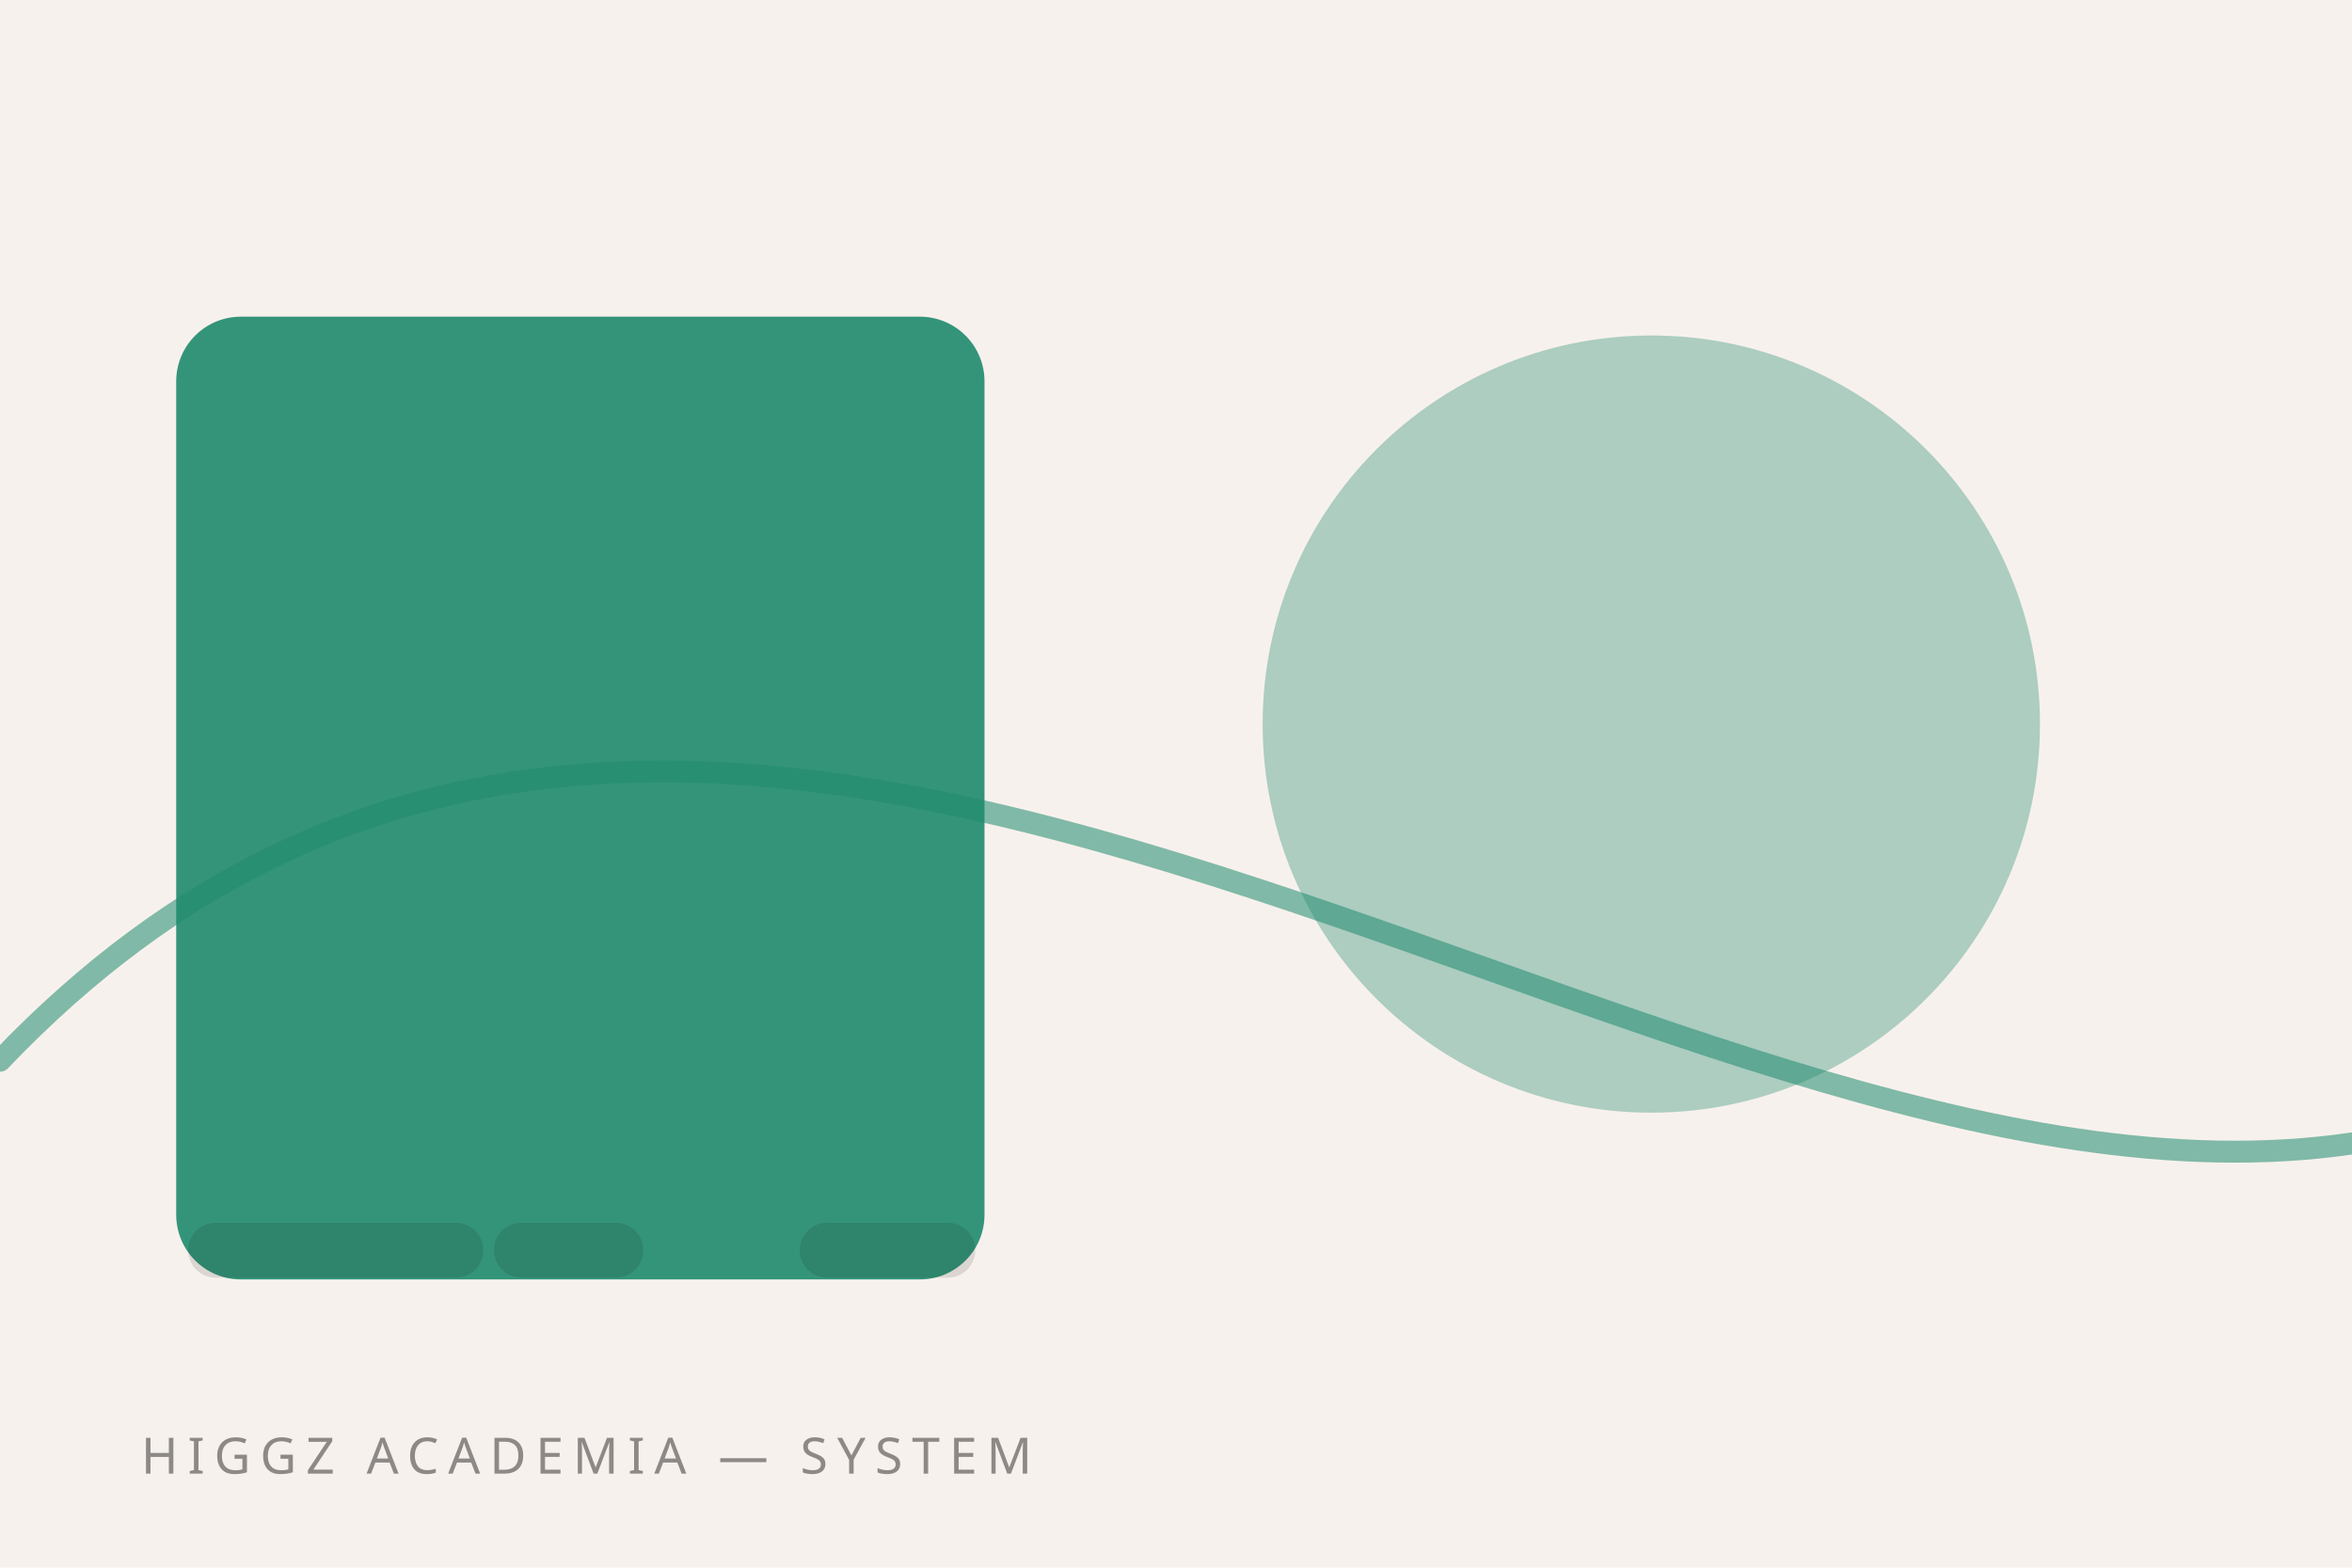
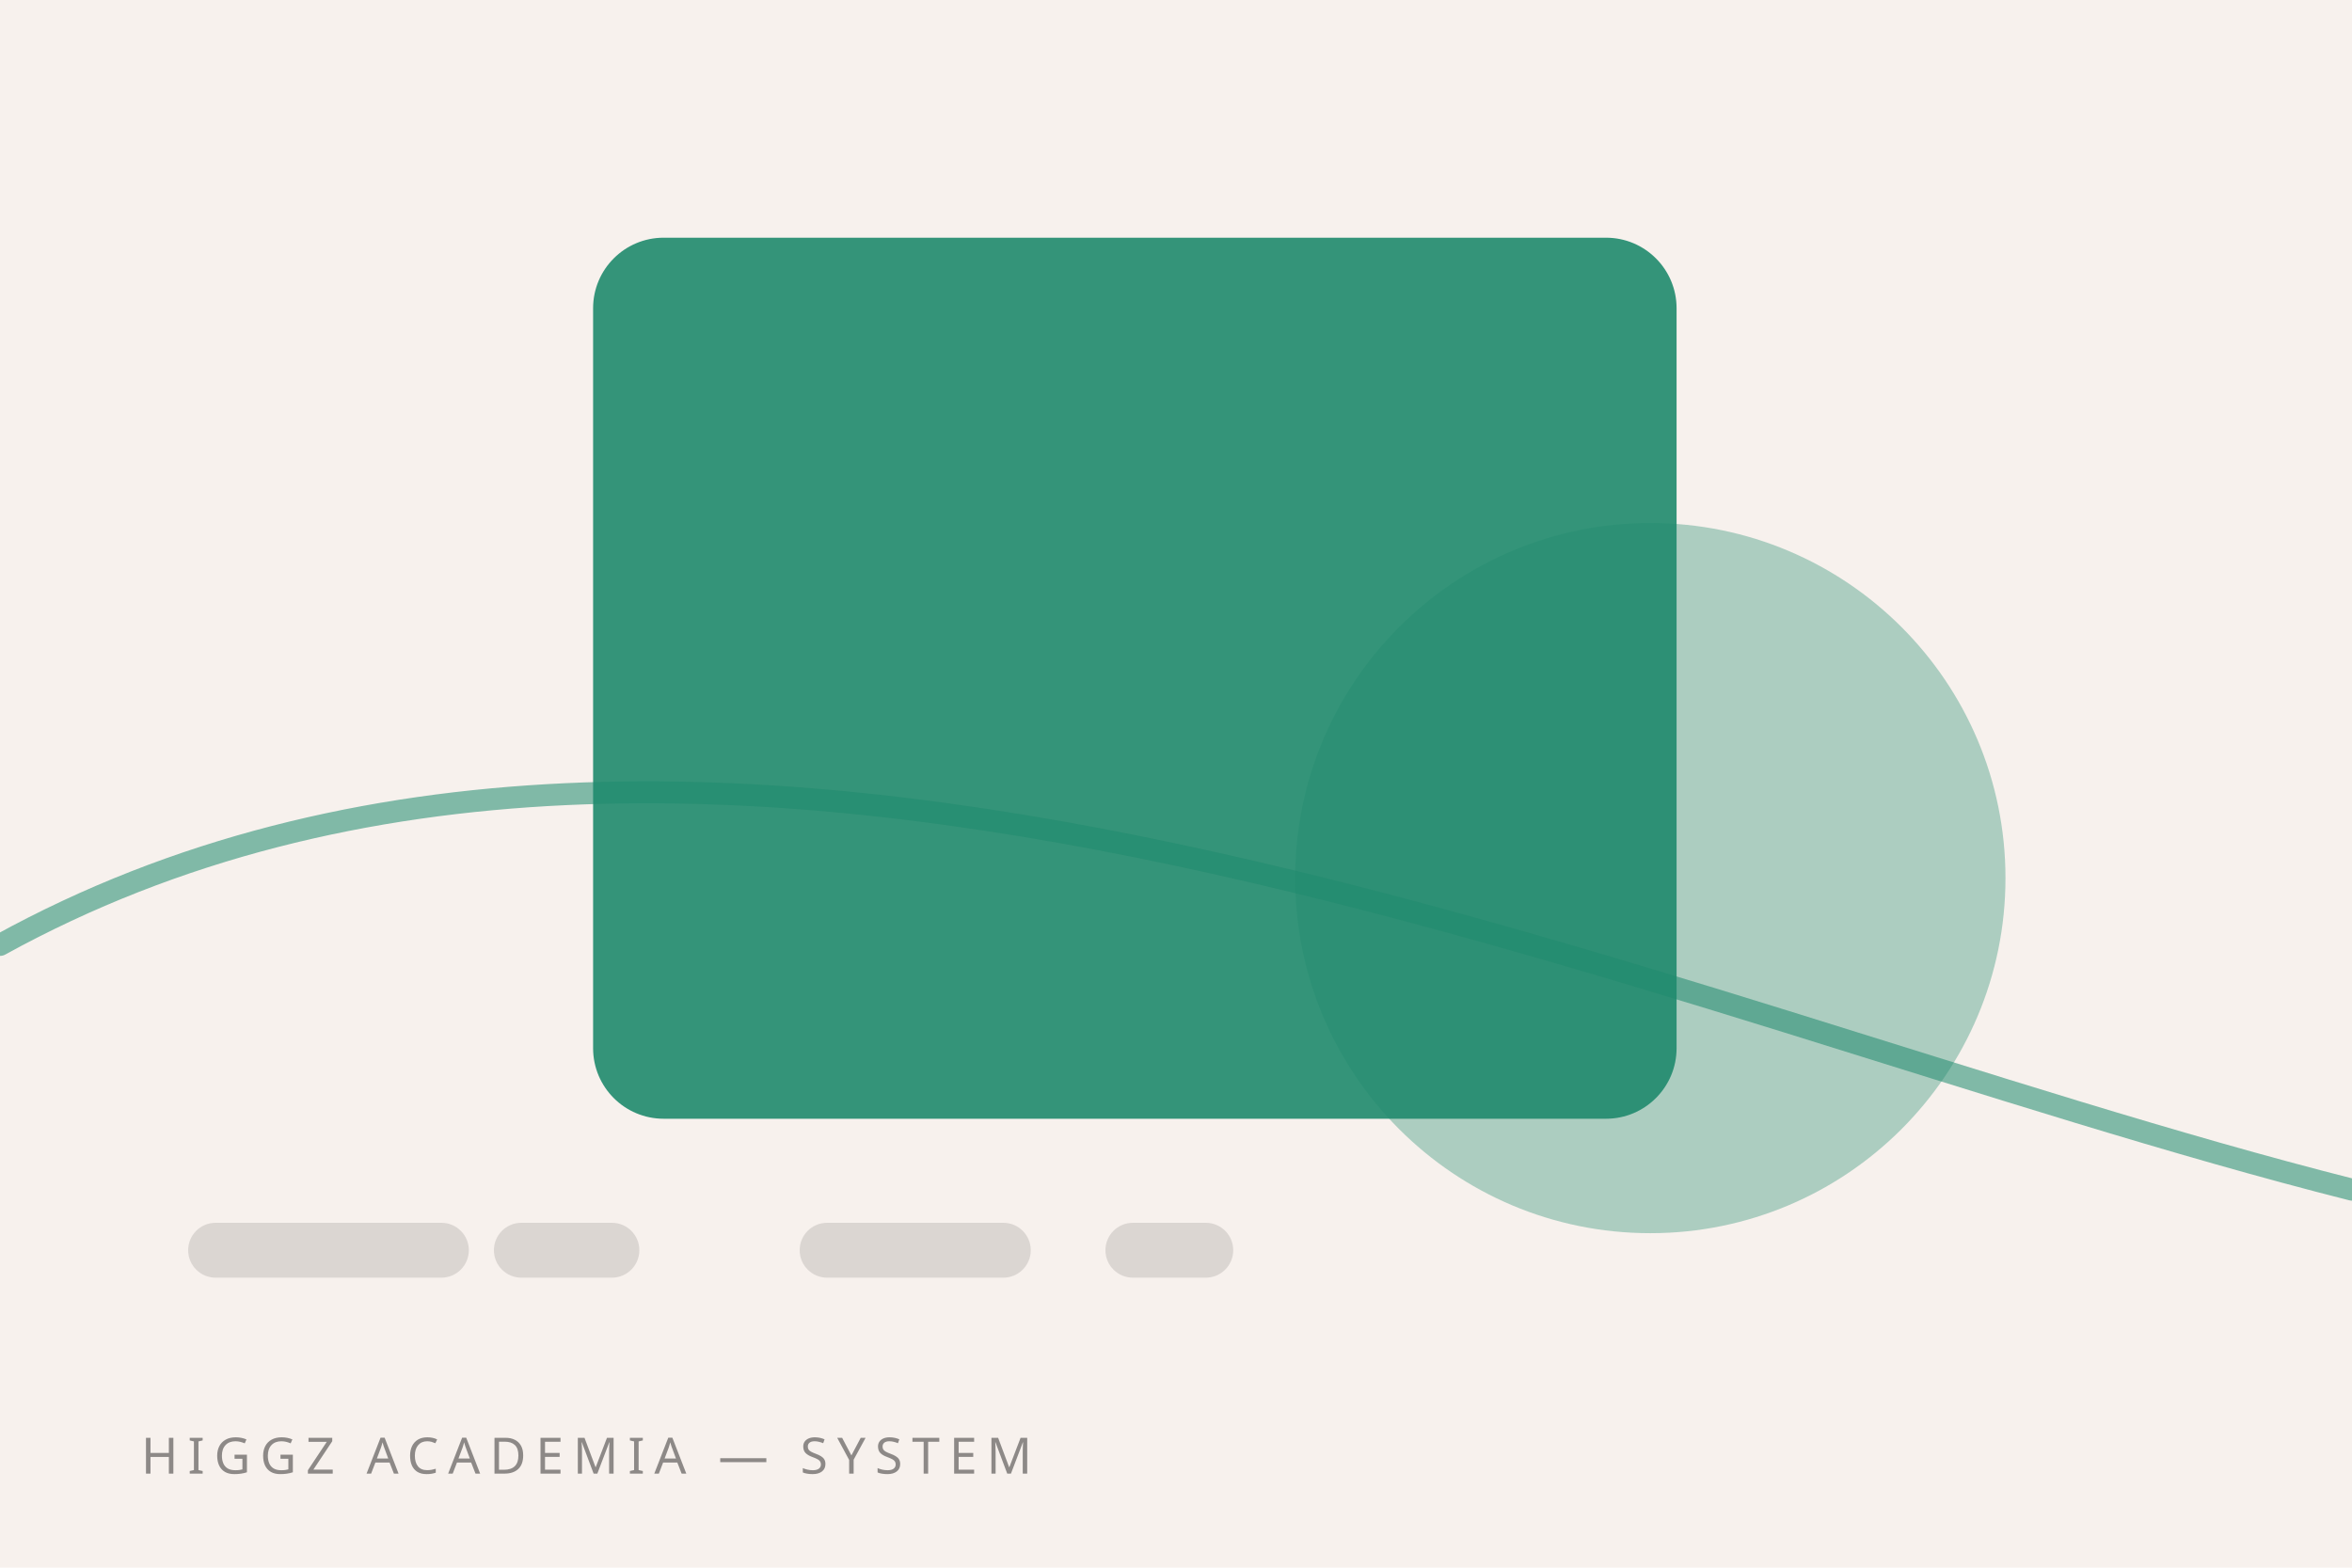
<svg xmlns="http://www.w3.org/2000/svg" viewBox="0 0 1200 800" width="1200" height="800" role="img" aria-label="HIGGZ ACADEMIA — SYSTEM">
  <rect width="1200" height="800" fill="#f7f1ed" />
-   <rect x="89.9" y="161.6" width="412.4" height="491.3" rx="33.0" fill="#1f8a6d" opacity="0.9" />
-   <circle cx="842.5" cy="369.5" r="198.3" fill="#1f8a6d" opacity="0.35" />
-   <path d="M0 541.3 C 360.0 163.4, 840.0 636.6, 1200 583.5" fill="none" stroke="#1f8a6d" stroke-width="11.2" opacity="0.55" stroke-linecap="round" />
-   <rect x="96.0" y="624.0" width="150.6" height="28.0" rx="14.0" fill="#0a0a0a" opacity="0.12" />
-   <rect x="252.0" y="624.0" width="76.2" height="28.0" rx="14.0" fill="#0a0a0a" opacity="0.12" />
-   <rect x="408.0" y="624.0" width="89.6" height="28.0" rx="14.0" fill="#0a0a0a" opacity="0.12" />
+   <rect x="302.6" y="121.3" width="552.8" height="449.6" rx="36.0" fill="#1f8a6d" opacity="0.9" />
+   <circle cx="842.0" cy="448.1" r="181.2" fill="#1f8a6d" opacity="0.35" />
+   <path d="M0 482.2 C 360.0 283.9, 840.0 516.1, 1200 607.1" fill="none" stroke="#1f8a6d" stroke-width="11.2" opacity="0.55" stroke-linecap="round" />
+   <rect x="96.0" y="624.0" width="143.2" height="28.0" rx="14.0" fill="#0a0a0a" opacity="0.12" />
+   <rect x="252.0" y="624.0" width="74.2" height="28.0" rx="14.0" fill="#0a0a0a" opacity="0.12" />
+   <rect x="408.0" y="624.0" width="117.9" height="28.0" rx="14.0" fill="#0a0a0a" opacity="0.12" />
+   <rect x="564.0" y="624.0" width="65.2" height="28.0" rx="14.0" fill="#0a0a0a" opacity="0.12" />
  <text x="72.0" y="752.0" font-family="system-ui, sans-serif" font-size="25.6" letter-spacing="4.8" fill="#0a0a0a" opacity="0.45">HIGGZ ACADEMIA — SYSTEM</text>
</svg>
